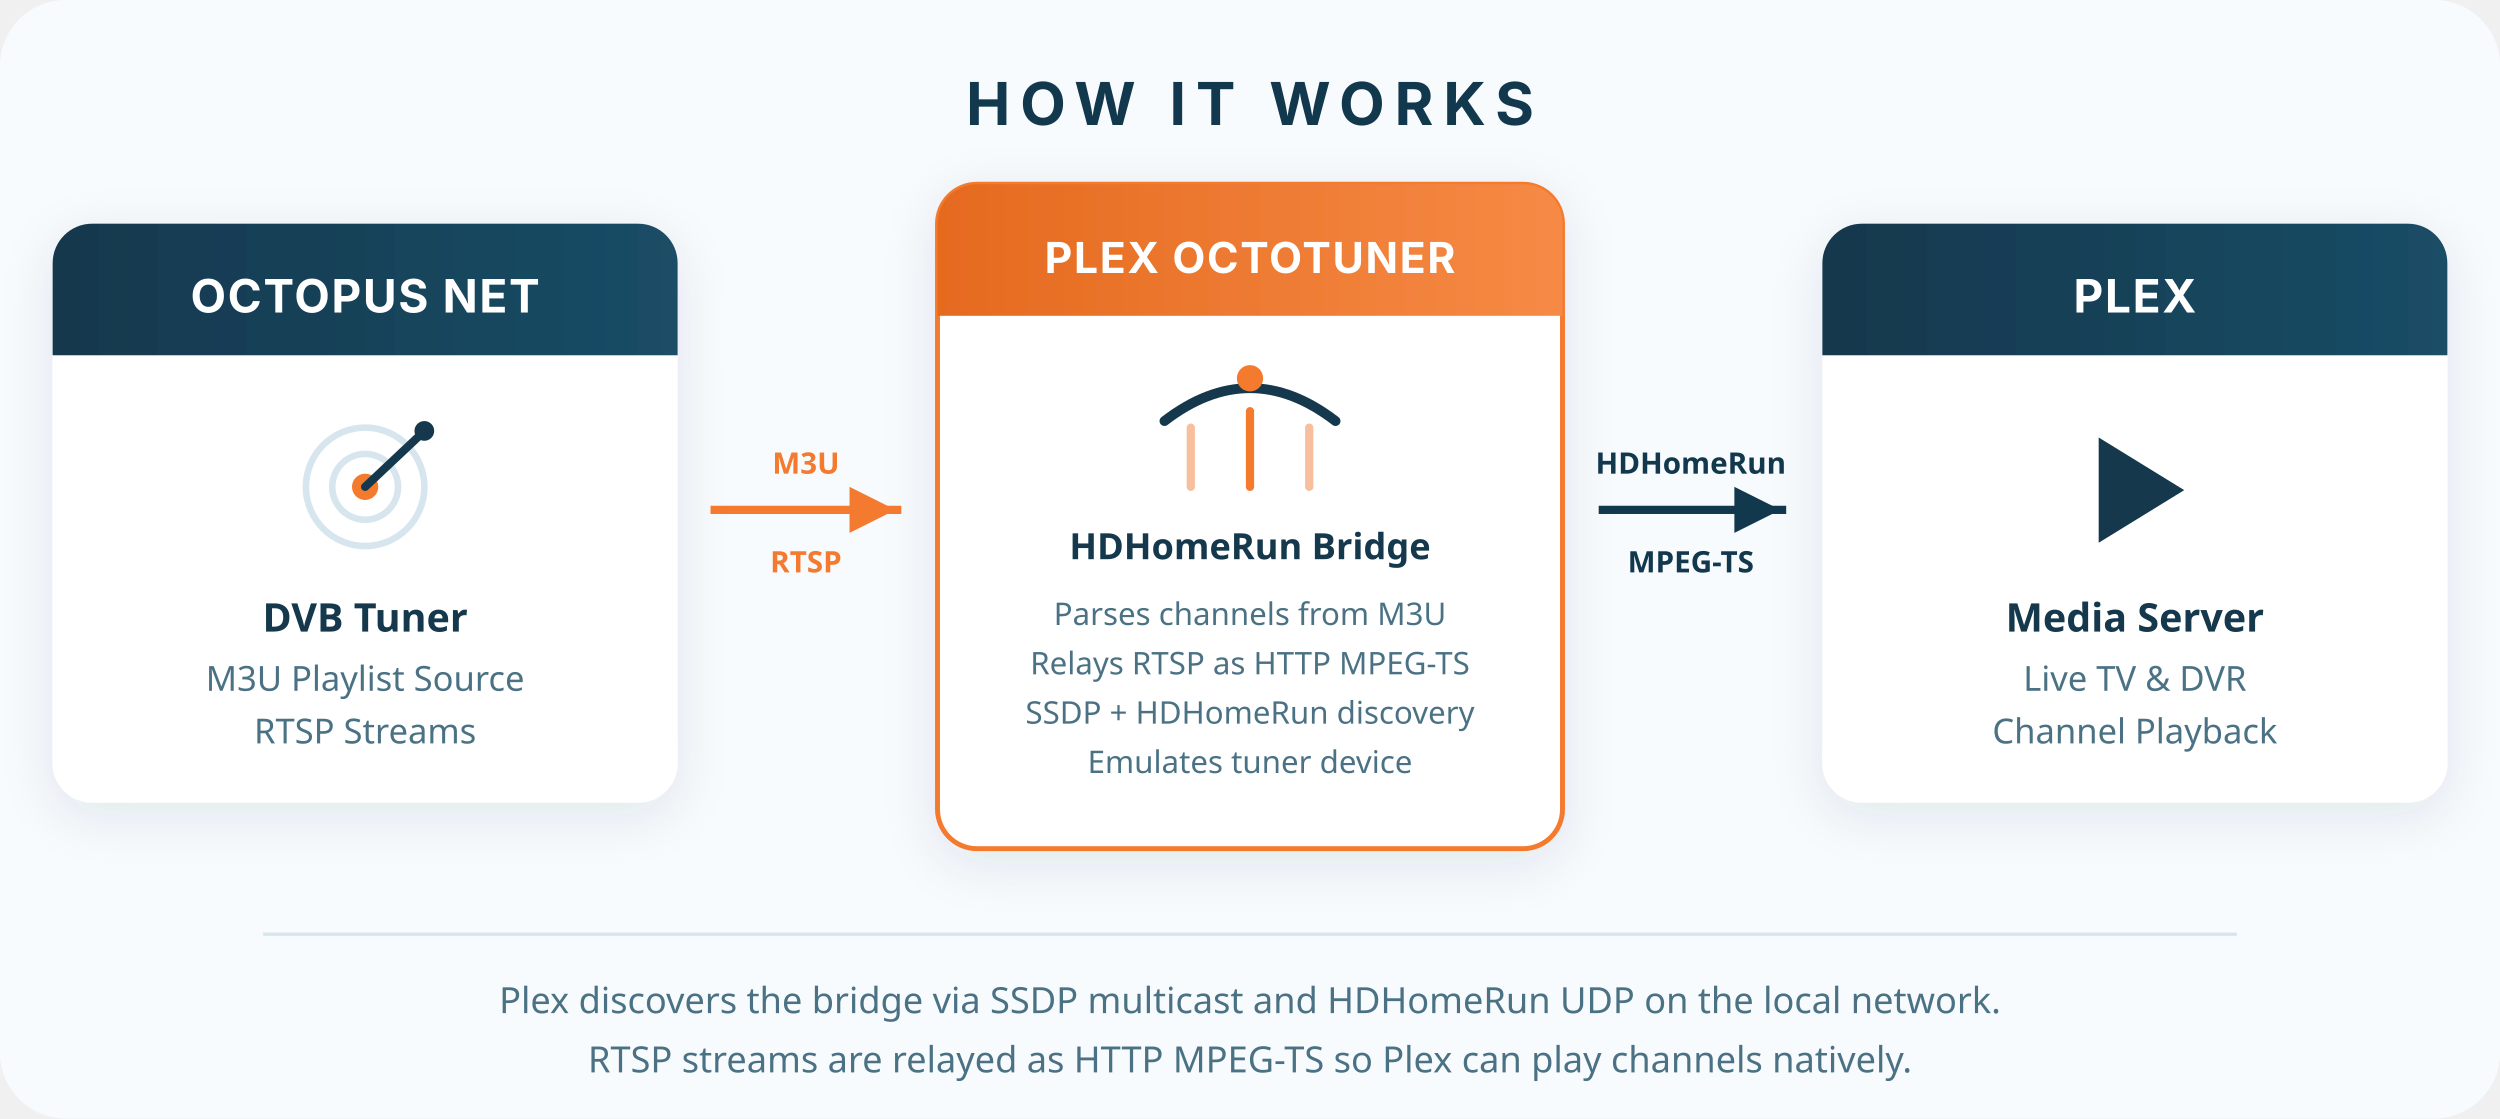
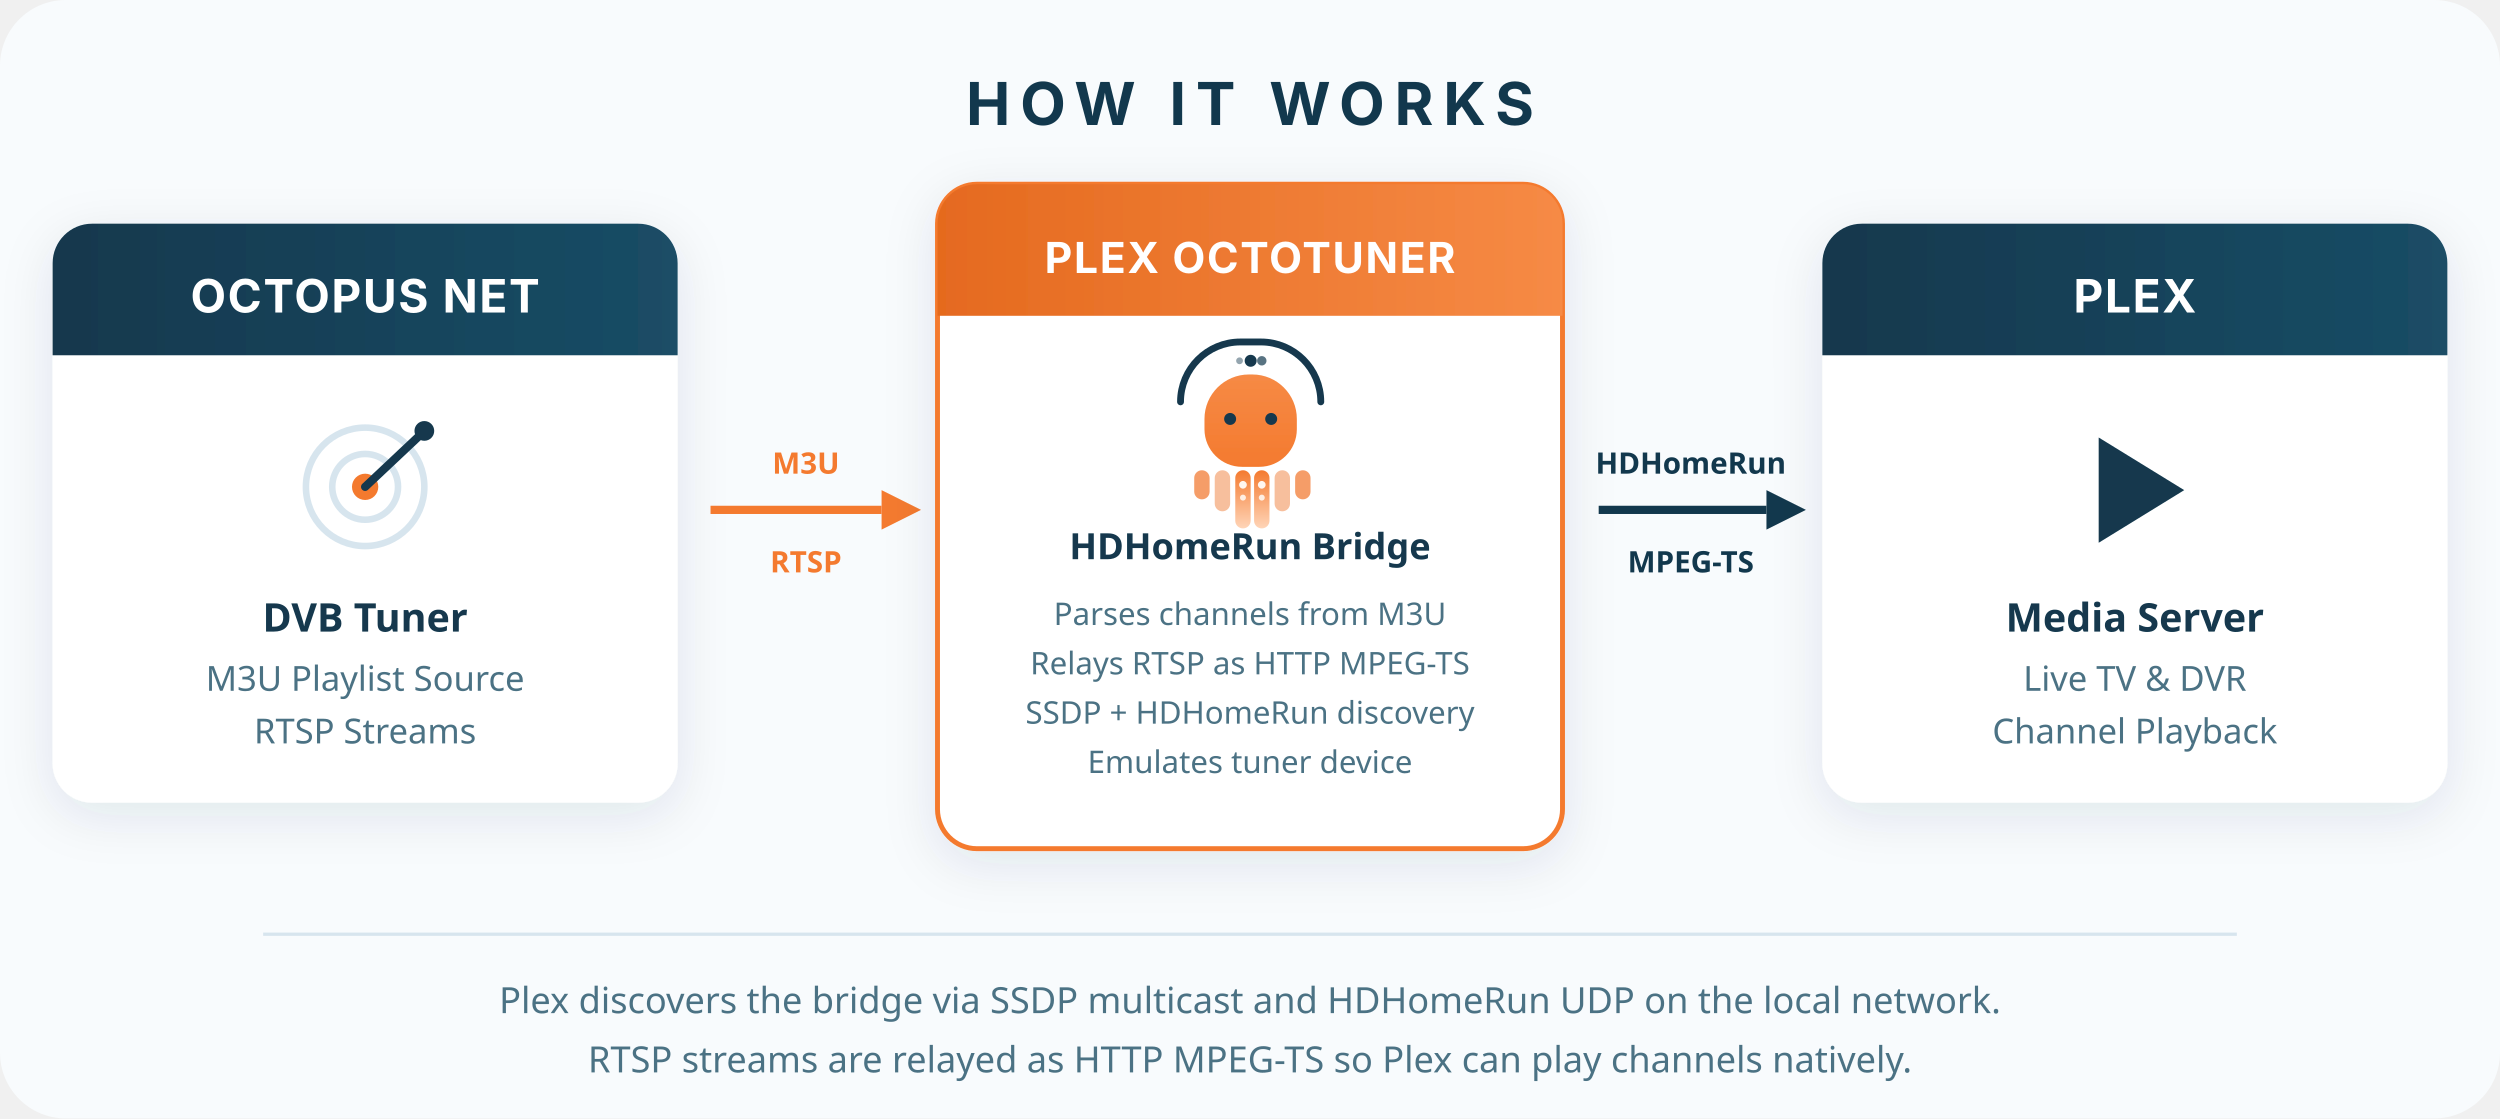
<svg xmlns="http://www.w3.org/2000/svg" width="760" height="340" viewBox="0 0 760 340" fill="none" role="img" aria-labelledby="diag-title diag-desc">
  <defs>
    <linearGradient id="dg-cardHeader" x1="0" y1="0" x2="1" y2="0">
      <stop offset="0%" stop-color="#12384D" />
      <stop offset="100%" stop-color="#1A4D66" />
    </linearGradient>
    <linearGradient id="dg-bridgeHeader" x1="0" y1="0" x2="1" y2="0">
      <stop offset="0%" stop-color="#E56A1F" />
      <stop offset="100%" stop-color="#F68A45" />
    </linearGradient>
    <filter id="dg-shadow" x="-10%" y="-10%" width="120%" height="130%">
      <feDropShadow dx="0" dy="4" stdDeviation="8" flood-color="#12384D" flood-opacity="0.10" />
    </filter>
-     <marker id="dg-arrowOrange" viewBox="0 0 10 10" refX="9" refY="5" markerWidth="7" markerHeight="7" orient="auto">
-       <path d="M 0 1 L 8 5 L 0 9 z" fill="#F47A2F" />
-     </marker>
-     <marker id="dg-arrowDark" viewBox="0 0 10 10" refX="9" refY="5" markerWidth="7" markerHeight="7" orient="auto">
-       <path d="M 0 1 L 8 5 L 0 9 z" fill="#12384D" />
-     </marker>
+     <linearGradient id="dg-headGlow" x1="0" y1="0" x2="0" y2="1">
+       <stop offset="0%" stop-color="#F68A45" />
+       <stop offset="100%" stop-color="#F47A2F" />
+     </linearGradient>
+     <linearGradient id="dg-tentacleGlow" x1="0" y1="0" x2="0" y2="1">
+       <stop offset="0%" stop-color="#F47A2F" />
+       <stop offset="100%" stop-color="#FFD5B8" />
+     </linearGradient>
  </defs>
  <rect width="760" height="340" rx="20" fill="#F8FBFD" />
  <text x="380" y="38" text-anchor="middle" fill="#12384D" font-family="ui-sans-serif, system-ui, -apple-system, BlinkMacSystemFont, 'Segoe UI', sans-serif" font-size="18" font-weight="700" letter-spacing="3">HOW IT WORKS</text>
  <g filter="url(#dg-shadow)">
    <rect x="16" y="68" width="190" height="176" rx="12" fill="white" />
    <path d="M28 68 H194 A12 12 0 0 1 206 80 V108 H16 V80 A12 12 0 0 1 28 68Z" fill="url(#dg-cardHeader)" />
    <text x="111" y="95" text-anchor="middle" fill="white" font-family="ui-sans-serif, system-ui, -apple-system, sans-serif" font-size="14" font-weight="700" letter-spacing="0.5">OCTOPUS NET</text>
    <circle cx="111" cy="148" r="18" stroke="#D7E5EE" stroke-width="2" fill="none" />
    <circle cx="111" cy="148" r="10" stroke="#D7E5EE" stroke-width="2" fill="none" />
    <circle cx="111" cy="148" r="4" fill="#F47A2F" />
    <line x1="111" y1="148" x2="128" y2="132" stroke="#12384D" stroke-width="2.5" stroke-linecap="round" />
    <circle cx="129" cy="131" r="3" fill="#12384D" />
    <text x="111" y="192" text-anchor="middle" fill="#12384D" font-family="ui-sans-serif, system-ui, sans-serif" font-size="12" font-weight="600">DVB Tuner</text>
    <text x="111" y="210" text-anchor="middle" fill="#4B7284" font-family="ui-sans-serif, system-ui, sans-serif" font-size="10.5">M3U Playlist Source</text>
    <text x="111" y="226" text-anchor="middle" fill="#4B7284" font-family="ui-sans-serif, system-ui, sans-serif" font-size="10.5">RTSP Streams</text>
  </g>
-   <line x1="216" y1="155" x2="274" y2="155" stroke="#F47A2F" stroke-width="2.5" marker-end="url(#dg-arrowOrange)" />
+   <line x1="216" y1="155" x2="268" y2="155" stroke="#F47A2F" stroke-width="2.5" />
+   <polygon points="268,149 280,155 268,161" fill="#F47A2F" />
  <text x="245" y="144" text-anchor="middle" fill="#F47A2F" font-family="ui-sans-serif, system-ui, sans-serif" font-size="9" font-weight="700">M3U</text>
  <text x="245" y="174" text-anchor="middle" fill="#F47A2F" font-family="ui-sans-serif, system-ui, sans-serif" font-size="9" font-weight="700">RTSP</text>
  <g filter="url(#dg-shadow)">
    <rect x="285" y="56" width="190" height="202" rx="12" fill="white" stroke="#F47A2F" stroke-width="1.5" />
    <path d="M297 56 H463 A12 12 0 0 1 475 68 V96 H285 V68 A12 12 0 0 1 297 56Z" fill="url(#dg-bridgeHeader)" />
    <text x="380" y="83" text-anchor="middle" fill="white" font-family="ui-sans-serif, system-ui, -apple-system, sans-serif" font-size="13" font-weight="700" letter-spacing="0.5">PLEX OCTOTUNER</text>
-     <path d="M354 128 Q380 108, 406 128" stroke="#12384D" stroke-width="3" fill="none" stroke-linecap="round" />
-     <circle cx="380" cy="115" r="4" fill="#F47A2F" />
-     <line x1="362" y1="130" x2="362" y2="148" stroke="#F7BF9D" stroke-width="2.5" stroke-linecap="round" />
-     <line x1="380" y1="125" x2="380" y2="148" stroke="#F47A2F" stroke-width="2.5" stroke-linecap="round" />
-     <line x1="398" y1="130" x2="398" y2="148" stroke="#F7BF9D" stroke-width="2.5" stroke-linecap="round" />
+     <g transform="translate(349 105) scale(0.26)">
+       <path d="M38 66C38 27.34 69.34 -4 108 -4H132C170.66 -4 202 27.34 202 66" stroke="#12384D" stroke-width="8" stroke-linecap="round" />
+       <circle cx="107" cy="18" r="4" fill="#12384D" opacity="0.45" />
+       <circle cx="120" cy="18" r="7" fill="#12384D" />
+       <circle cx="133" cy="18" r="5.5" fill="#12384D" opacity="0.7" />
+       <path d="M66 86C66 57.281 89.281 34 118 34H122C150.719 34 174 57.281 174 86V98C174 122.301 154.301 142 130 142H110C85.7 142 66 122.301 66 98V86Z" fill="url(#dg-headGlow)" />
+       <circle cx="96" cy="86" r="7" fill="#12384D" />
+       <circle cx="144" cy="86" r="7" fill="#12384D" />
+       <rect x="54" y="146" width="18" height="34" rx="9" fill="#F59D68" />
+       <rect x="78" y="146" width="18" height="48" rx="9" fill="#F7BF9D" />
+       <rect x="102" y="146" width="18" height="68" rx="9" fill="url(#dg-tentacleGlow)" />
+       <rect x="124" y="146" width="18" height="68" rx="9" fill="url(#dg-tentacleGlow)" />
+       <rect x="148" y="146" width="18" height="48" rx="9" fill="#F7BF9D" />
+       <rect x="172" y="146" width="18" height="34" rx="9" fill="#F59D68" />
+       <circle cx="111" cy="163" r="4.5" fill="#FFF7F0" />
+       <circle cx="111" cy="178" r="3.5" fill="#FFF7F0" opacity="0.9" />
+       <circle cx="133" cy="163" r="4.5" fill="#FFF7F0" />
+       <circle cx="133" cy="178" r="3.5" fill="#FFF7F0" opacity="0.9" />
+     </g>
    <text x="380" y="170" text-anchor="middle" fill="#12384D" font-family="ui-sans-serif, system-ui, sans-serif" font-size="11" font-weight="700">HDHomeRun Bridge</text>
    <text x="380" y="190" text-anchor="middle" fill="#4B7284" font-family="ui-sans-serif, system-ui, sans-serif" font-size="9.5">Parses channels from M3U</text>
    <text x="380" y="205" text-anchor="middle" fill="#4B7284" font-family="ui-sans-serif, system-ui, sans-serif" font-size="9.5">Relays RTSP as HTTP MPEG-TS</text>
    <text x="380" y="220" text-anchor="middle" fill="#4B7284" font-family="ui-sans-serif, system-ui, sans-serif" font-size="9.5">SSDP + HDHomeRun discovery</text>
    <text x="380" y="235" text-anchor="middle" fill="#4B7284" font-family="ui-sans-serif, system-ui, sans-serif" font-size="9.5">Emulates tuner device</text>
  </g>
-   <line x1="486" y1="155" x2="543" y2="155" stroke="#12384D" stroke-width="2.5" marker-end="url(#dg-arrowDark)" />
+   <line x1="486" y1="155" x2="537" y2="155" stroke="#12384D" stroke-width="2.5" />
+   <polygon points="537,149 549,155 537,161" fill="#12384D" />
  <text x="514" y="144" text-anchor="middle" fill="#12384D" font-family="ui-sans-serif, system-ui, sans-serif" font-size="9" font-weight="700">HDHomeRun</text>
  <text x="514" y="174" text-anchor="middle" fill="#12384D" font-family="ui-sans-serif, system-ui, sans-serif" font-size="9" font-weight="700">MPEG-TS</text>
  <g filter="url(#dg-shadow)">
    <rect x="554" y="68" width="190" height="176" rx="12" fill="white" />
    <path d="M566 68 H732 A12 12 0 0 1 744 80 V108 H554 V80 A12 12 0 0 1 566 68Z" fill="url(#dg-cardHeader)" />
    <text x="649" y="95" text-anchor="middle" fill="white" font-family="ui-sans-serif, system-ui, -apple-system, sans-serif" font-size="14" font-weight="700" letter-spacing="0.5">PLEX</text>
    <path d="M638 133 L638 165 L664 149 Z" fill="#12384D" />
    <text x="649" y="192" text-anchor="middle" fill="#12384D" font-family="ui-sans-serif, system-ui, sans-serif" font-size="12" font-weight="600">Media Server</text>
    <text x="649" y="210" text-anchor="middle" fill="#4B7284" font-family="ui-sans-serif, system-ui, sans-serif" font-size="10.5">Live TV &amp; DVR</text>
    <text x="649" y="226" text-anchor="middle" fill="#4B7284" font-family="ui-sans-serif, system-ui, sans-serif" font-size="10.5">Channel Playback</text>
  </g>
  <line x1="80" y1="284" x2="680" y2="284" stroke="#D7E5EE" stroke-width="1" />
  <text x="380" y="308" text-anchor="middle" fill="#4B7284" font-family="ui-sans-serif, system-ui, sans-serif" font-size="11">Plex discovers the bridge via SSDP multicast and HDHomeRun UDP on the local network.</text>
  <text x="380" y="326" text-anchor="middle" fill="#4B7284" font-family="ui-sans-serif, system-ui, sans-serif" font-size="11">RTSP streams are relayed as HTTP MPEG-TS so Plex can play channels natively.</text>
</svg>
